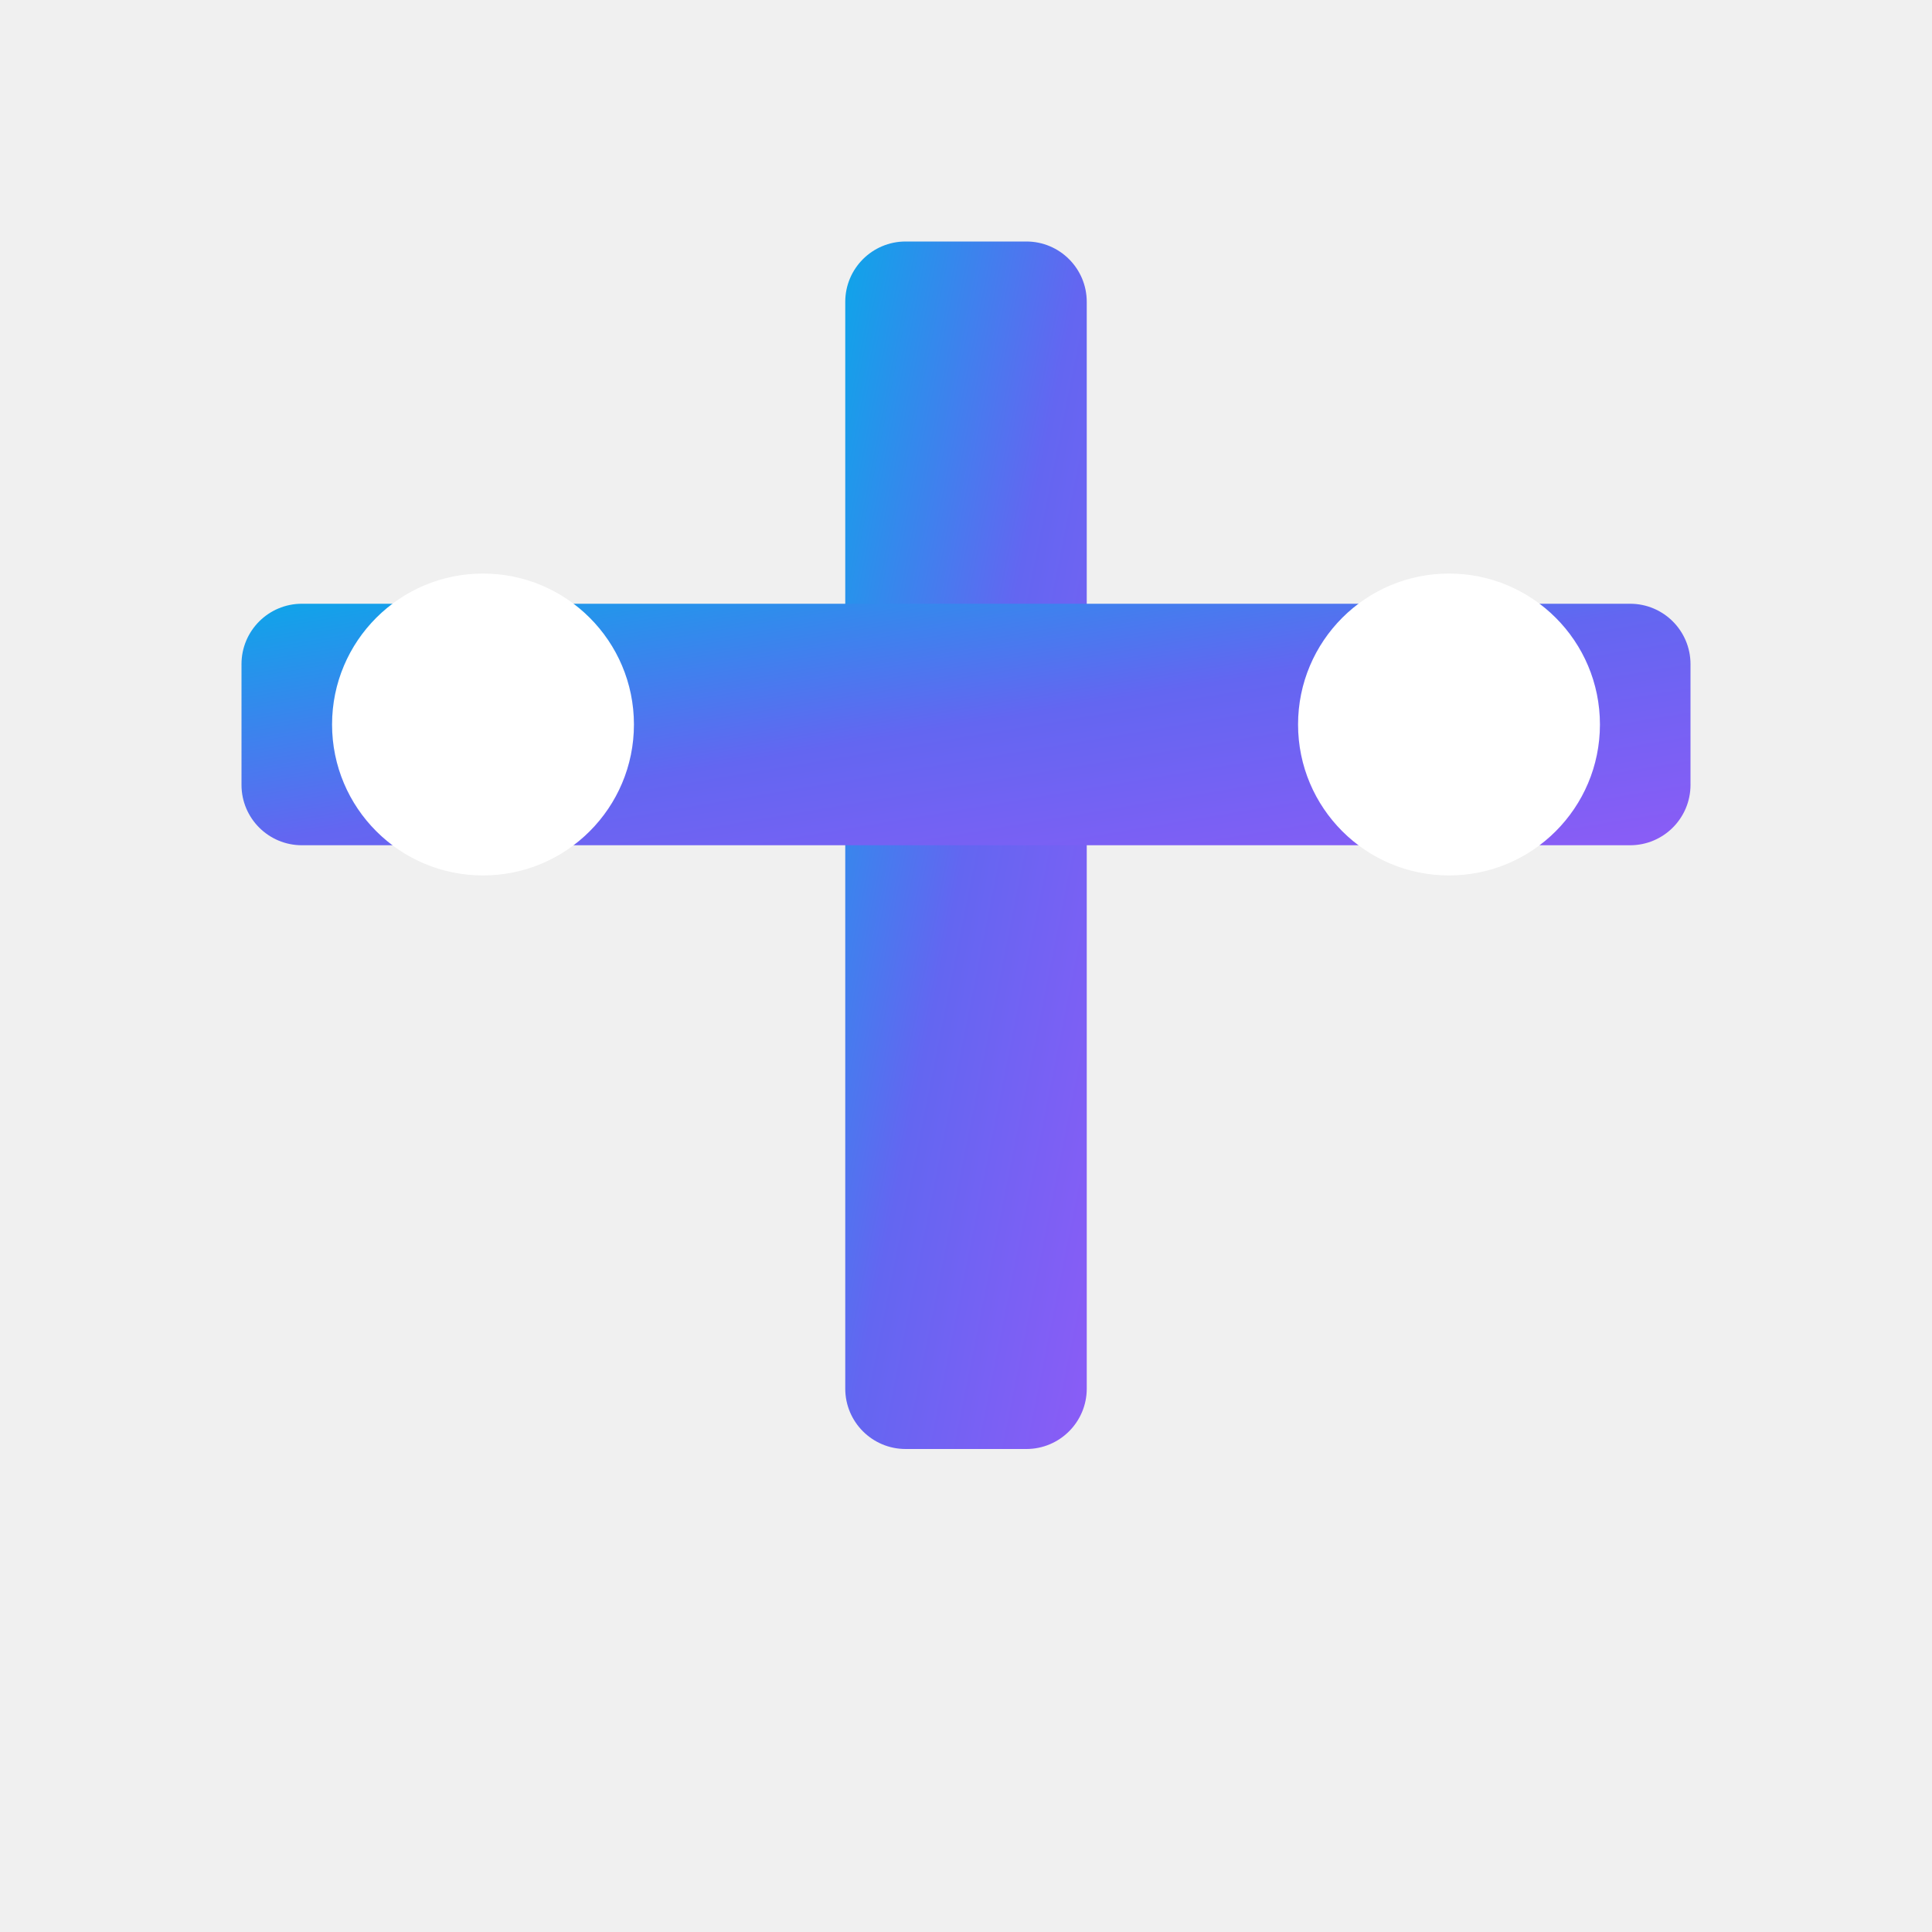
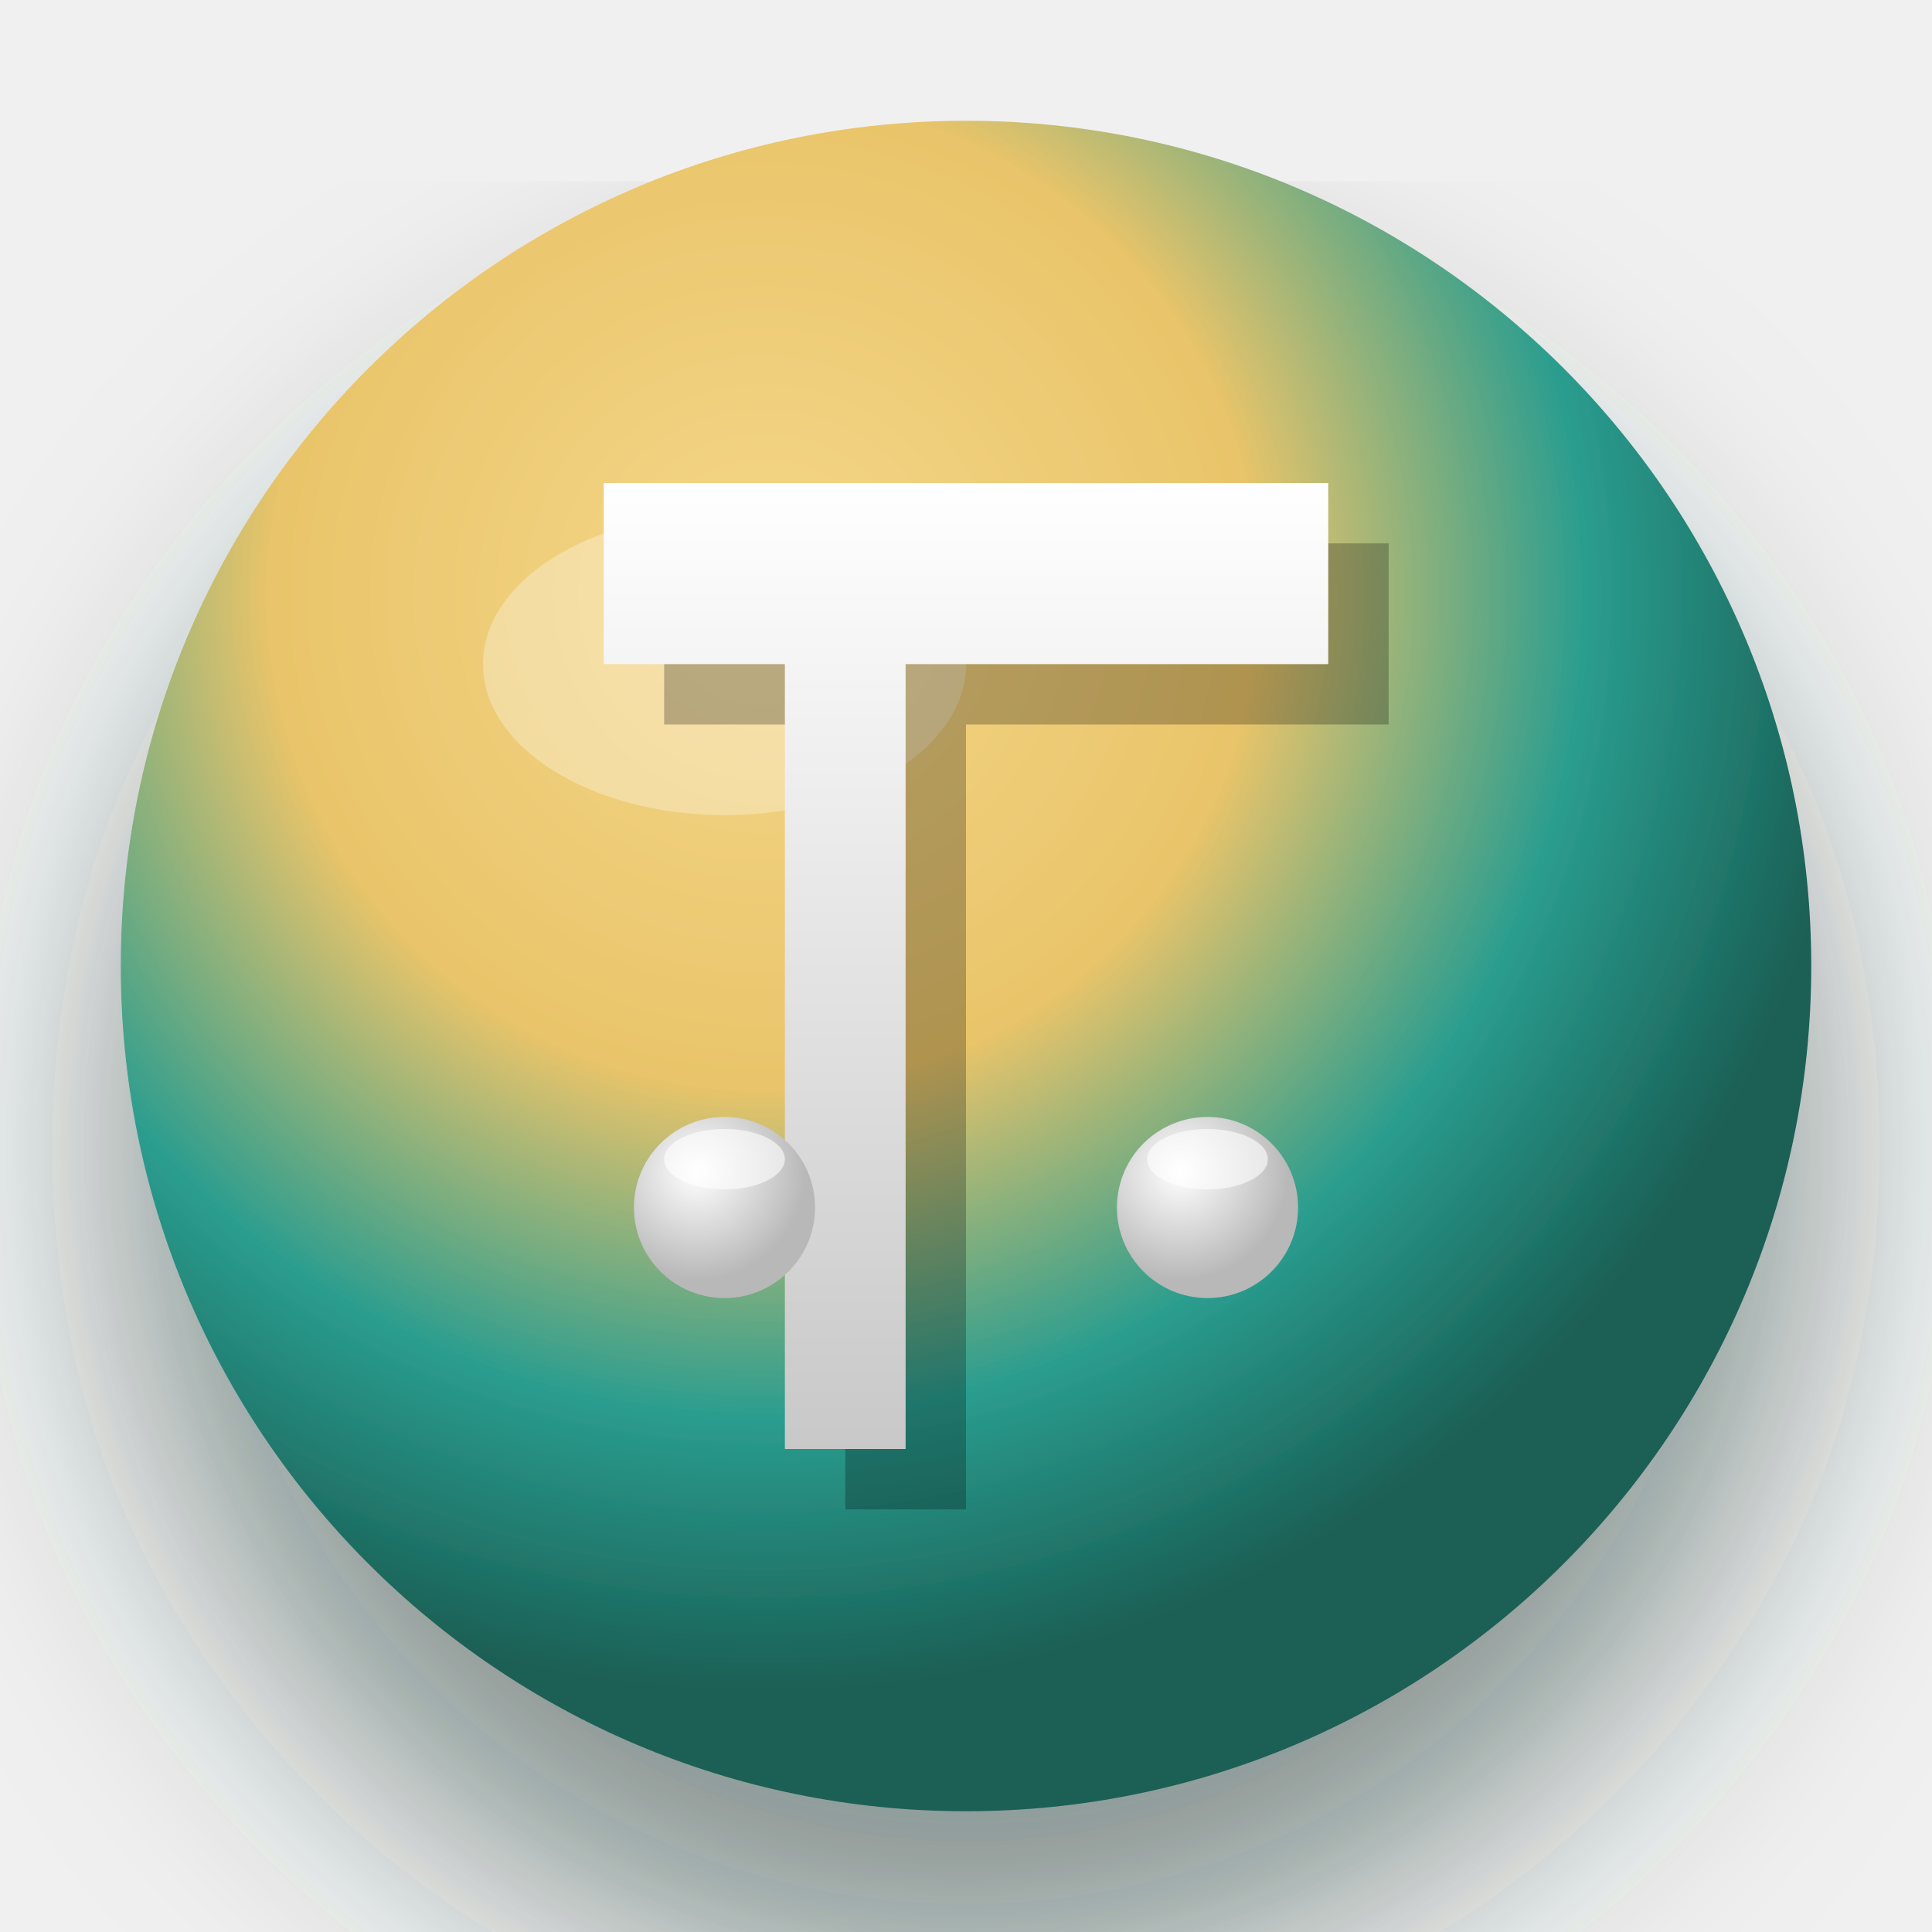
<svg xmlns="http://www.w3.org/2000/svg" viewBox="0 0 32 32" aria-hidden="true" role="img">
  <defs>
-     <linearGradient id="fg" x1="0%" y1="0%" x2="100%" y2="100%">
-       <stop offset="0%" stop-color="#0ea5e9" />
-       <stop offset="50%" stop-color="#6366f1" />
-       <stop offset="100%" stop-color="#8b5cf6" />
+     <radialGradient id="fg-sphere" cx="38%" cy="28%" r="65%">
+       <stop offset="0%" stop-color="#f5d88a" />
+       <stop offset="45%" stop-color="#E9C46A" />
+       <stop offset="75%" stop-color="#2A9D8F" />
+       <stop offset="100%" stop-color="#1a5f55" />
+     </radialGradient>
+     <linearGradient id="t-3d" x1="0%" y1="0%" x2="0%" y2="100%">
+       <stop offset="0%" stop-color="#ffffff" />
+       <stop offset="100%" stop-color="#c8c8c8" />
    </linearGradient>
+     <radialGradient id="dot-3d" cx="35%" cy="30%" r="60%">
+       <stop offset="0%" stop-color="#ffffff" />
+       <stop offset="100%" stop-color="#b8b8b8" />
+     </radialGradient>
+     <filter id="drop-3d" x="-40%" y="-40%" width="180%" height="180%">
+       <feDropShadow dx="0" dy="3" stdDeviation="2" flood-color="#1a3d38" flood-opacity="0.5" />
+     </filter>
  </defs>
-   <rect x="14" y="4" width="4" height="20" rx="1" fill="url(#fg)" />
-   <rect x="4" y="10" width="24" height="4" rx="1" fill="url(#fg)" />
-   <circle cx="8" cy="12" r="2.5" fill="white" />
-   <circle cx="24" cy="12" r="2.5" fill="white" />
+   <circle cx="16" cy="16" r="14" fill="url(#fg-sphere)" filter="url(#drop-3d)" />
+   <ellipse cx="12" cy="11" rx="4" ry="2.5" fill="rgba(255,255,255,0.3)" />
+   <path d="M10 8h12v3H10V8zm5 3v13h-2V11h2z" fill="rgba(0,0,0,0.25)" transform="translate(1,1)" />
+   <path d="M10 8h12v3H10V8zm5 3v13h-2V11h2z" fill="url(#t-3d)" />
+   <circle cx="12" cy="20" r="1.5" fill="url(#dot-3d)" />
+   <ellipse cx="12" cy="19.2" rx="1" ry="0.5" fill="rgba(255,255,255,0.6)" />
+   <circle cx="20" cy="20" r="1.5" fill="url(#dot-3d)" />
+   <ellipse cx="20" cy="19.2" rx="1" ry="0.5" fill="rgba(255,255,255,0.6)" />
</svg>
